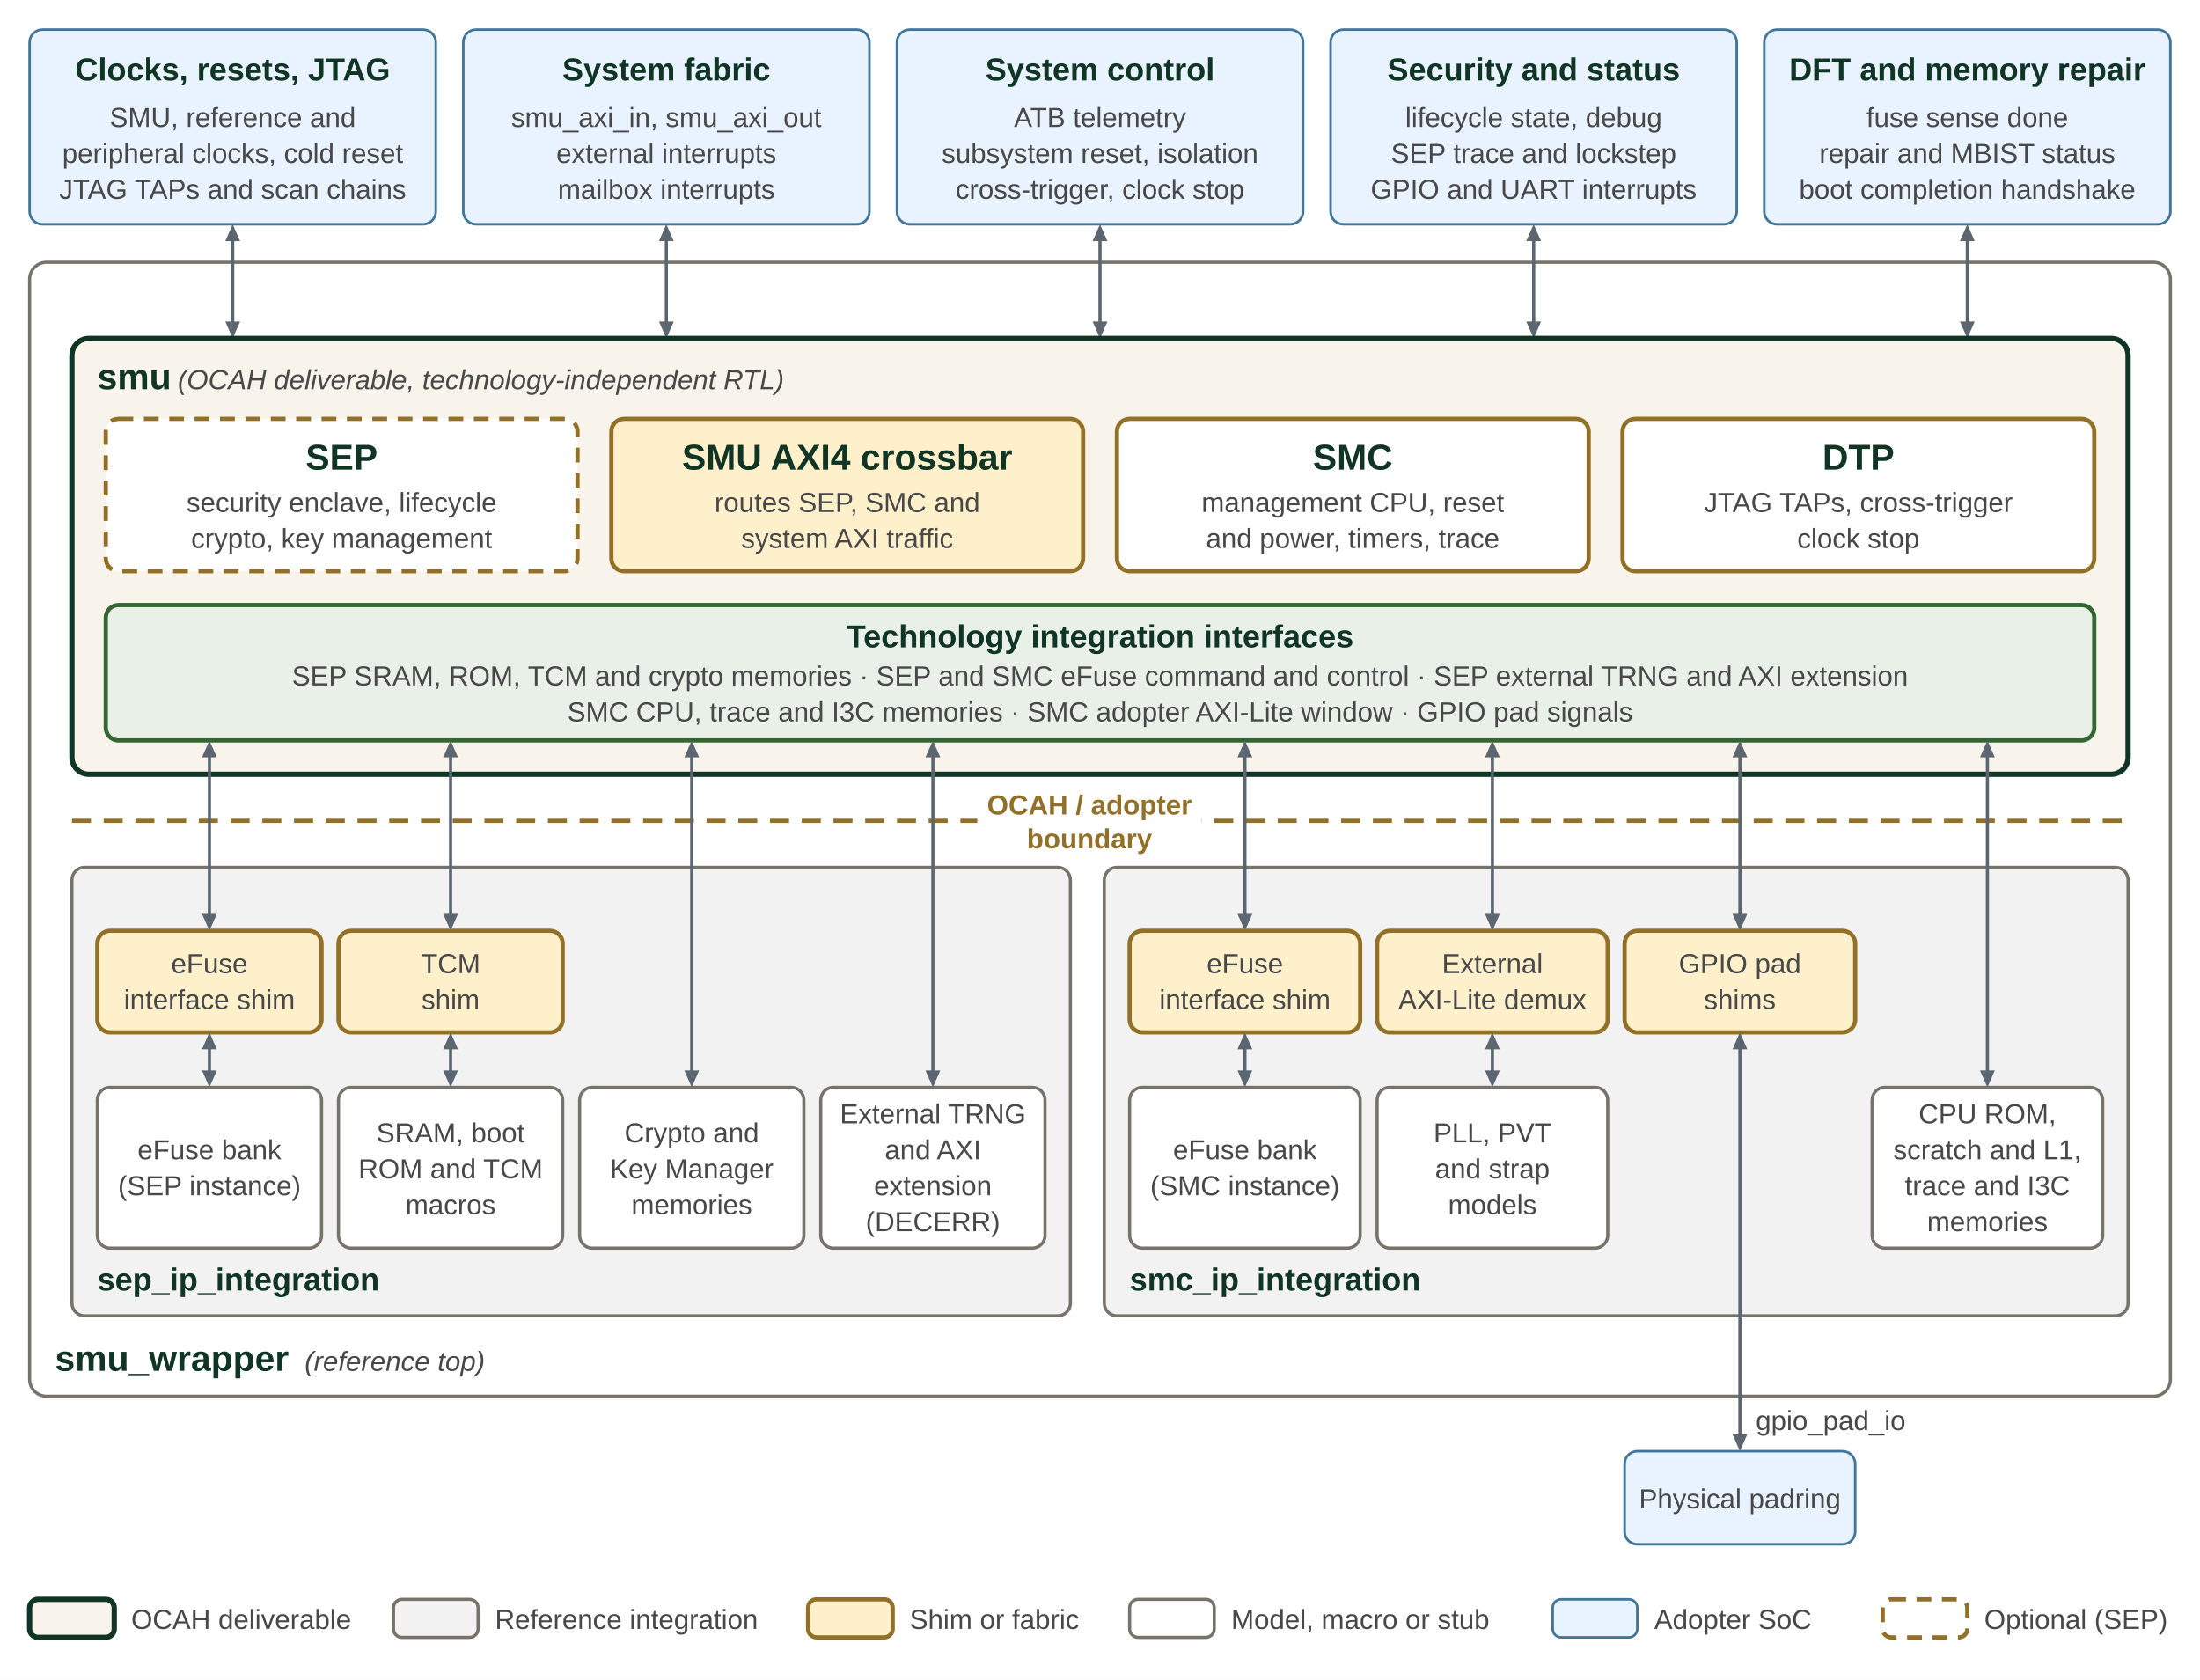
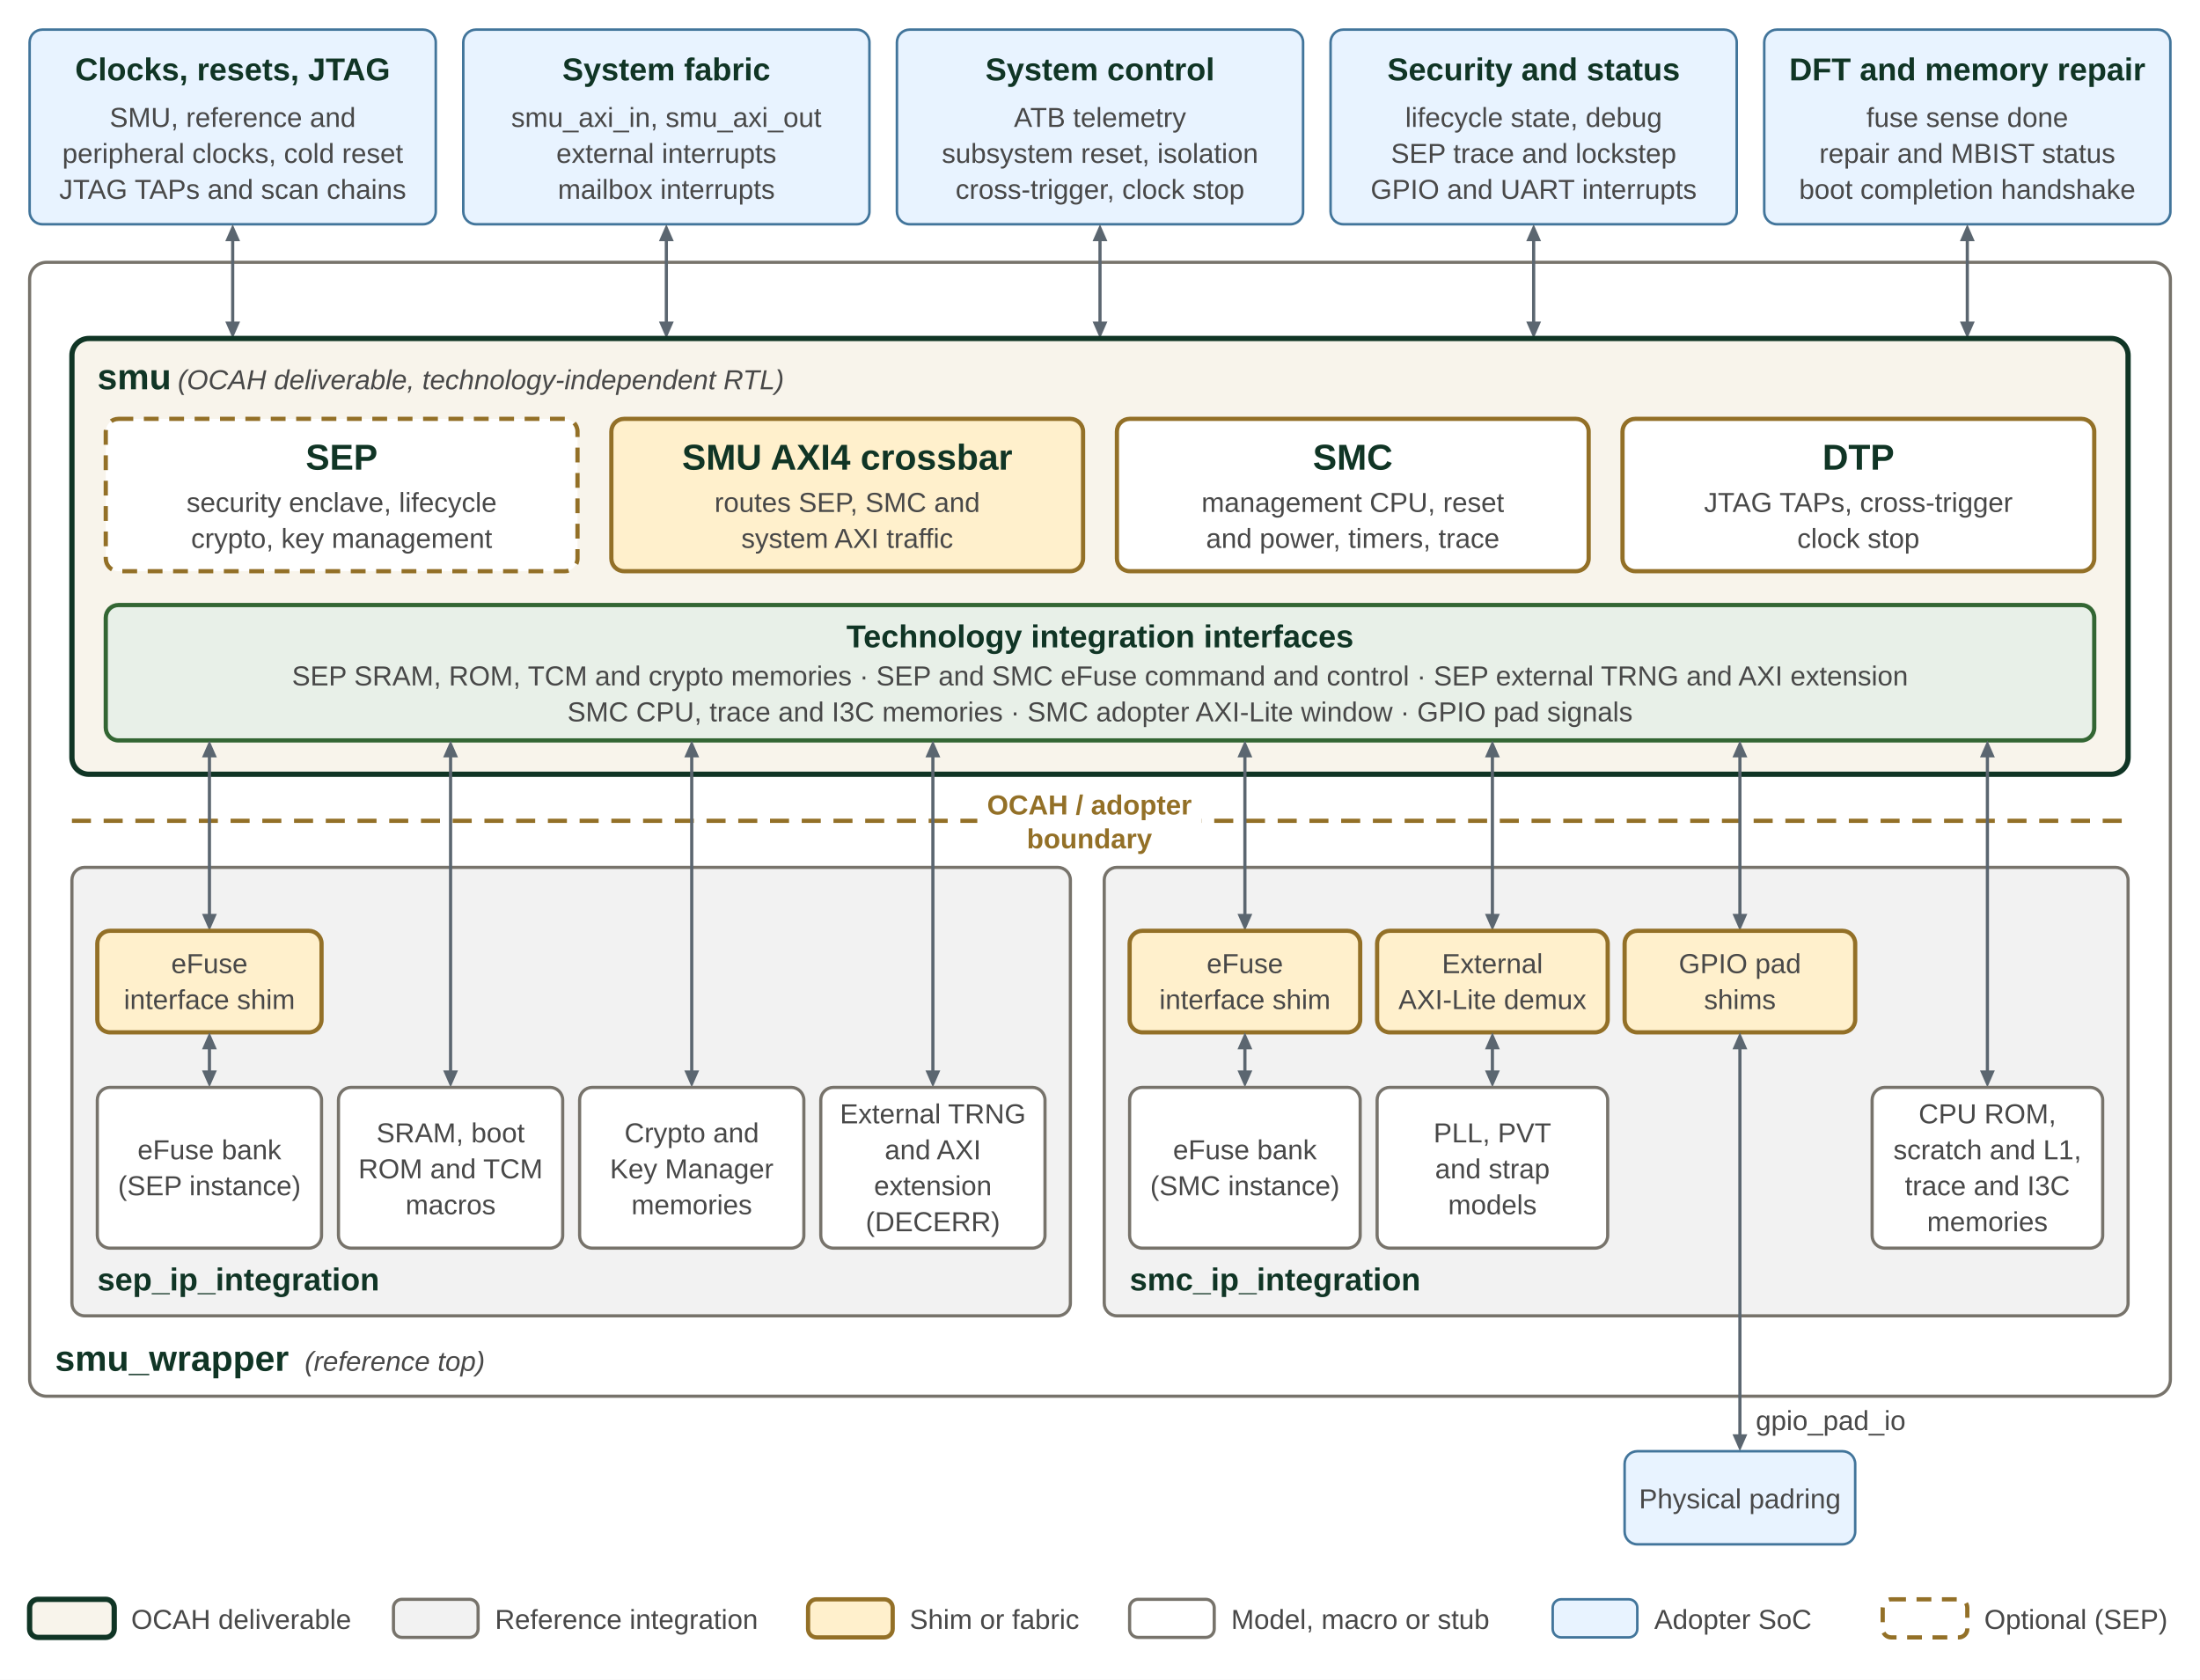
<svg xmlns="http://www.w3.org/2000/svg" width="1040" height="794" viewBox="0 0 1040 794" role="img" aria-labelledby="title desc">
  <defs>
    <marker id="ge" markerUnits="userSpaceOnUse" markerWidth="8" markerHeight="7" refX="5" refY="3.5" orient="auto">
      <path d="M0,0 L8,3.5 L0,7 Z" fill="#5b6670" />
    </marker>
    <marker id="gs" markerUnits="userSpaceOnUse" markerWidth="8" markerHeight="7" refX="3" refY="3.5" orient="auto">
      <path d="M8,0 L0,3.5 L8,7 Z" fill="#5b6670" />
    </marker>
    <style>
text { font-family: Arial, sans-serif; font-size: 15px; fill: #484848; }
.t { fill: #484848; }
.b { font-size: 17px; font-weight: bold; fill: #103525; }
.bs { font-size: 15px; font-weight: bold; fill: #103525; }
.s { font-size: 13px; fill: #484848; }
.si { font-size: 13px; font-style: italic; fill: #484848; }
.bd { font-size: 13px; font-weight: bold; fill: #937027; }
.pj { fill: #e8f3ff; stroke: #42759b; stroke-width: 1.2; }
.smu { fill: #ffffff; stroke: #77736b; stroke-width: 1.5; }
.network { fill: #e8f0e8; stroke: #336633; stroke-width: 2; }
.fabric { fill: #fff0cc; stroke: #937027; stroke-width: 2; }
.core { fill: #ffffff; stroke: #937027; stroke-width: 2; }
.opt { stroke-dasharray: 7 5; }
.external { fill: #f2f2f2; stroke: #77736b; stroke-width: 1.5; }
.sig { fill: none; stroke: #5b6670; stroke-width: 1.5; marker-start: url(#gs); marker-end: url(#ge); }
.boundary { fill: none; stroke: #937027; stroke-width: 2; stroke-dasharray: 9 6; }
.harness { fill: #f8f4eb; stroke: #103525; stroke-width: 2.5; }
</style>
  </defs>
  <rect width="1040" height="794" fill="#ffffff" />
  <rect class="pj" x="14" y="14" width="192" height="92" rx="6" />
  <text class="bs" x="110" y="38" text-anchor="middle">Clocks, resets, JTAG</text>
  <text class="s" x="110" y="60" text-anchor="middle">SMU, reference and</text>
  <text class="s" x="110" y="77" text-anchor="middle">peripheral clocks, cold reset</text>
  <text class="s" x="110" y="94" text-anchor="middle">JTAG TAPs and scan chains</text>
  <rect class="pj" x="219" y="14" width="192" height="92" rx="6" />
  <text class="bs" x="315" y="38" text-anchor="middle">System fabric</text>
  <text class="s" x="315" y="60" text-anchor="middle">smu_axi_in, smu_axi_out</text>
  <text class="s" x="315" y="77" text-anchor="middle">external interrupts</text>
  <text class="s" x="315" y="94" text-anchor="middle">mailbox interrupts</text>
  <rect class="pj" x="424" y="14" width="192" height="92" rx="6" />
  <text class="bs" x="520" y="38" text-anchor="middle">System control</text>
  <text class="s" x="520" y="60" text-anchor="middle">ATB telemetry</text>
  <text class="s" x="520" y="77" text-anchor="middle">subsystem reset, isolation</text>
  <text class="s" x="520" y="94" text-anchor="middle">cross-trigger, clock stop</text>
  <rect class="pj" x="629" y="14" width="192" height="92" rx="6" />
  <text class="bs" x="725" y="38" text-anchor="middle">Security and status</text>
  <text class="s" x="725" y="60" text-anchor="middle">lifecycle state, debug</text>
  <text class="s" x="725" y="77" text-anchor="middle">SEP trace and lockstep</text>
  <text class="s" x="725" y="94" text-anchor="middle">GPIO and UART interrupts</text>
  <rect class="pj" x="834" y="14" width="192" height="92" rx="6" />
  <text class="bs" x="930" y="38" text-anchor="middle">DFT and memory repair</text>
  <text class="s" x="930" y="60" text-anchor="middle">fuse sense done</text>
  <text class="s" x="930" y="77" text-anchor="middle">repair and MBIST status</text>
  <text class="s" x="930" y="94" text-anchor="middle">boot completion handshake</text>
  <rect class="smu" x="14" y="124" width="1012" height="536" rx="8" />
  <text class="b" x="26" y="648" text-anchor="start">smu_wrapper</text>
  <text class="si" x="144" y="648" text-anchor="start">(reference top)</text>
  <path class="sig" d="M110,109 L110,157" />
  <path class="sig" d="M315,109 L315,157" />
  <path class="sig" d="M520,109 L520,157" />
  <path class="sig" d="M725,109 L725,157" />
  <path class="sig" d="M930,109 L930,157" />
  <rect class="harness" x="34" y="160" width="972" height="206" rx="8" />
  <text class="b" x="46" y="184" text-anchor="start">smu</text>
  <text class="si" x="84" y="184" text-anchor="start">(OCAH deliverable, technology-independent RTL)</text>
  <rect class="core opt" x="50" y="198" width="223" height="72" rx="6" />
  <text class="b" x="161.5" y="222" text-anchor="middle">SEP</text>
  <text class="s" x="161.5" y="242" text-anchor="middle">security enclave, lifecycle</text>
  <text class="s" x="161.5" y="259" text-anchor="middle">crypto, key management</text>
  <rect class="fabric" x="289" y="198" width="223" height="72" rx="6" />
  <text class="b" x="400.5" y="222" text-anchor="middle">SMU AXI4 crossbar</text>
  <text class="s" x="400.5" y="242" text-anchor="middle">routes SEP, SMC and</text>
  <text class="s" x="400.5" y="259" text-anchor="middle">system AXI traffic</text>
  <rect class="core" x="528" y="198" width="223" height="72" rx="6" />
  <text class="b" x="639.5" y="222" text-anchor="middle">SMC</text>
  <text class="s" x="639.5" y="242" text-anchor="middle">management CPU, reset</text>
  <text class="s" x="639.5" y="259" text-anchor="middle">and power, timers, trace</text>
  <rect class="core" x="767" y="198" width="223" height="72" rx="6" />
  <text class="b" x="878.5" y="222" text-anchor="middle">DTP</text>
  <text class="s" x="878.5" y="242" text-anchor="middle">JTAG TAPs, cross-trigger</text>
  <text class="s" x="878.5" y="259" text-anchor="middle">clock stop</text>
  <rect class="network" x="50" y="286" width="940" height="64" rx="6" />
  <text class="bs" x="520" y="306" text-anchor="middle">Technology integration interfaces</text>
  <text class="s" x="520" y="324" text-anchor="middle">SEP SRAM, ROM, TCM and crypto memories · SEP and SMC eFuse command and control · SEP external TRNG and AXI extension</text>
  <text class="s" x="520" y="341" text-anchor="middle">SMC CPU, trace and I3C memories · SMC adopter AXI-Lite window · GPIO pad signals</text>
  <path class="boundary" d="M34,388 L1006,388" />
  <rect x="462" y="370" width="106" height="36" fill="#ffffff" />
  <text class="bd" x="515" y="385" text-anchor="middle">OCAH / adopter</text>
  <text class="bd" x="515" y="401" text-anchor="middle">boundary</text>
  <rect class="external" x="34" y="410" width="472" height="212" rx="6" />
  <text class="bs" x="46" y="610" text-anchor="start">sep_ip_integration</text>
  <rect class="external" x="522" y="410" width="484" height="212" rx="6" />
  <text class="bs" x="534" y="610" text-anchor="start">smc_ip_integration</text>
  <path class="sig" d="M99,353 L99,437" />
  <rect class="fabric" x="46" y="440" width="106" height="48" rx="6" />
  <text class="s" x="99" y="460" text-anchor="middle">eFuse</text>
  <text class="s" x="99" y="477" text-anchor="middle">interface shim</text>
  <path class="sig" d="M99,491 L99,511" />
  <rect class="smu" x="46" y="514" width="106" height="76" rx="6" />
  <text class="s" x="99" y="548" text-anchor="middle">eFuse bank</text>
  <text class="s" x="99" y="565" text-anchor="middle">(SEP instance)</text>
-   <path class="sig" d="M213,353 L213,437" />
-   <rect class="fabric" x="160" y="440" width="106" height="48" rx="6" />
-   <text class="s" x="213" y="460" text-anchor="middle">TCM</text>
-   <text class="s" x="213" y="477" text-anchor="middle">shim</text>
-   <path class="sig" d="M213,491 L213,511" />
+   <path class="sig" d="M213,353 L213,511" />
  <rect class="smu" x="160" y="514" width="106" height="76" rx="6" />
  <text class="s" x="213" y="540" text-anchor="middle">SRAM, boot</text>
  <text class="s" x="213" y="557" text-anchor="middle">ROM and TCM</text>
  <text class="s" x="213" y="574" text-anchor="middle">macros</text>
  <path class="sig" d="M327,353 L327,511" />
  <rect class="smu" x="274" y="514" width="106" height="76" rx="6" />
  <text class="s" x="327" y="540" text-anchor="middle">Crypto and</text>
  <text class="s" x="327" y="557" text-anchor="middle">Key Manager</text>
  <text class="s" x="327" y="574" text-anchor="middle">memories</text>
  <path class="sig" d="M441,353 L441,511" />
  <rect class="smu" x="388" y="514" width="106" height="76" rx="6" />
  <text class="s" x="441" y="531" text-anchor="middle">External TRNG</text>
  <text class="s" x="441" y="548" text-anchor="middle">and AXI</text>
  <text class="s" x="441" y="565" text-anchor="middle">extension</text>
  <text class="s" x="441" y="582" text-anchor="middle">(DECERR)</text>
  <path class="sig" d="M588.5,353 L588.5,437" />
  <rect class="fabric" x="534" y="440" width="109" height="48" rx="6" />
  <text class="s" x="588.5" y="460" text-anchor="middle">eFuse</text>
  <text class="s" x="588.5" y="477" text-anchor="middle">interface shim</text>
  <path class="sig" d="M588.5,491 L588.5,511" />
  <rect class="smu" x="534" y="514" width="109" height="76" rx="6" />
  <text class="s" x="588.5" y="548" text-anchor="middle">eFuse bank</text>
  <text class="s" x="588.5" y="565" text-anchor="middle">(SMC instance)</text>
  <path class="sig" d="M705.5,353 L705.5,437" />
  <rect class="fabric" x="651" y="440" width="109" height="48" rx="6" />
  <text class="s" x="705.5" y="460" text-anchor="middle">External</text>
  <text class="s" x="705.5" y="477" text-anchor="middle">AXI-Lite demux</text>
  <path class="sig" d="M705.5,491 L705.5,511" />
  <rect class="smu" x="651" y="514" width="109" height="76" rx="6" />
  <text class="s" x="705.5" y="540" text-anchor="middle">PLL, PVT</text>
  <text class="s" x="705.5" y="557" text-anchor="middle">and strap</text>
  <text class="s" x="705.5" y="574" text-anchor="middle">models</text>
  <path class="sig" d="M822.5,353 L822.5,437" />
  <rect class="fabric" x="768" y="440" width="109" height="48" rx="6" />
  <text class="s" x="822.5" y="460" text-anchor="middle">GPIO pad</text>
  <text class="s" x="822.5" y="477" text-anchor="middle">shims</text>
  <path class="sig" d="M822.5,491 L822.5,683" />
  <text class="s" x="830" y="676" text-anchor="start">gpio_pad_io</text>
  <path class="sig" d="M939.5,353 L939.5,511" />
  <rect class="smu" x="885" y="514" width="109" height="76" rx="6" />
  <text class="s" x="939.5" y="531" text-anchor="middle">CPU ROM,</text>
  <text class="s" x="939.5" y="548" text-anchor="middle">scratch and L1,</text>
  <text class="s" x="939.5" y="565" text-anchor="middle">trace and I3C</text>
  <text class="s" x="939.5" y="582" text-anchor="middle">memories</text>
  <rect class="pj" x="768" y="686" width="109" height="44" rx="6" />
  <text class="s" x="822.5" y="713" text-anchor="middle">Physical padring</text>
  <rect class="harness" x="14" y="756" width="40" height="18" rx="4" />
  <text class="s" x="62" y="770" text-anchor="start">OCAH deliverable</text>
  <rect class="external" x="186" y="756" width="40" height="18" rx="4" />
  <text class="s" x="234" y="770" text-anchor="start">Reference integration</text>
  <rect class="fabric" x="382" y="756" width="40" height="18" rx="4" />
  <text class="s" x="430" y="770" text-anchor="start">Shim or fabric</text>
  <rect class="smu" x="534" y="756" width="40" height="18" rx="4" />
  <text class="s" x="582" y="770" text-anchor="start">Model, macro or stub</text>
  <rect class="pj" x="734" y="756" width="40" height="18" rx="4" />
  <text class="s" x="782" y="770" text-anchor="start">Adopter SoC</text>
  <rect class="core opt" x="890" y="756" width="40" height="18" rx="4" />
  <text class="s" x="938" y="770" text-anchor="start">Optional (SEP)</text>
</svg>
